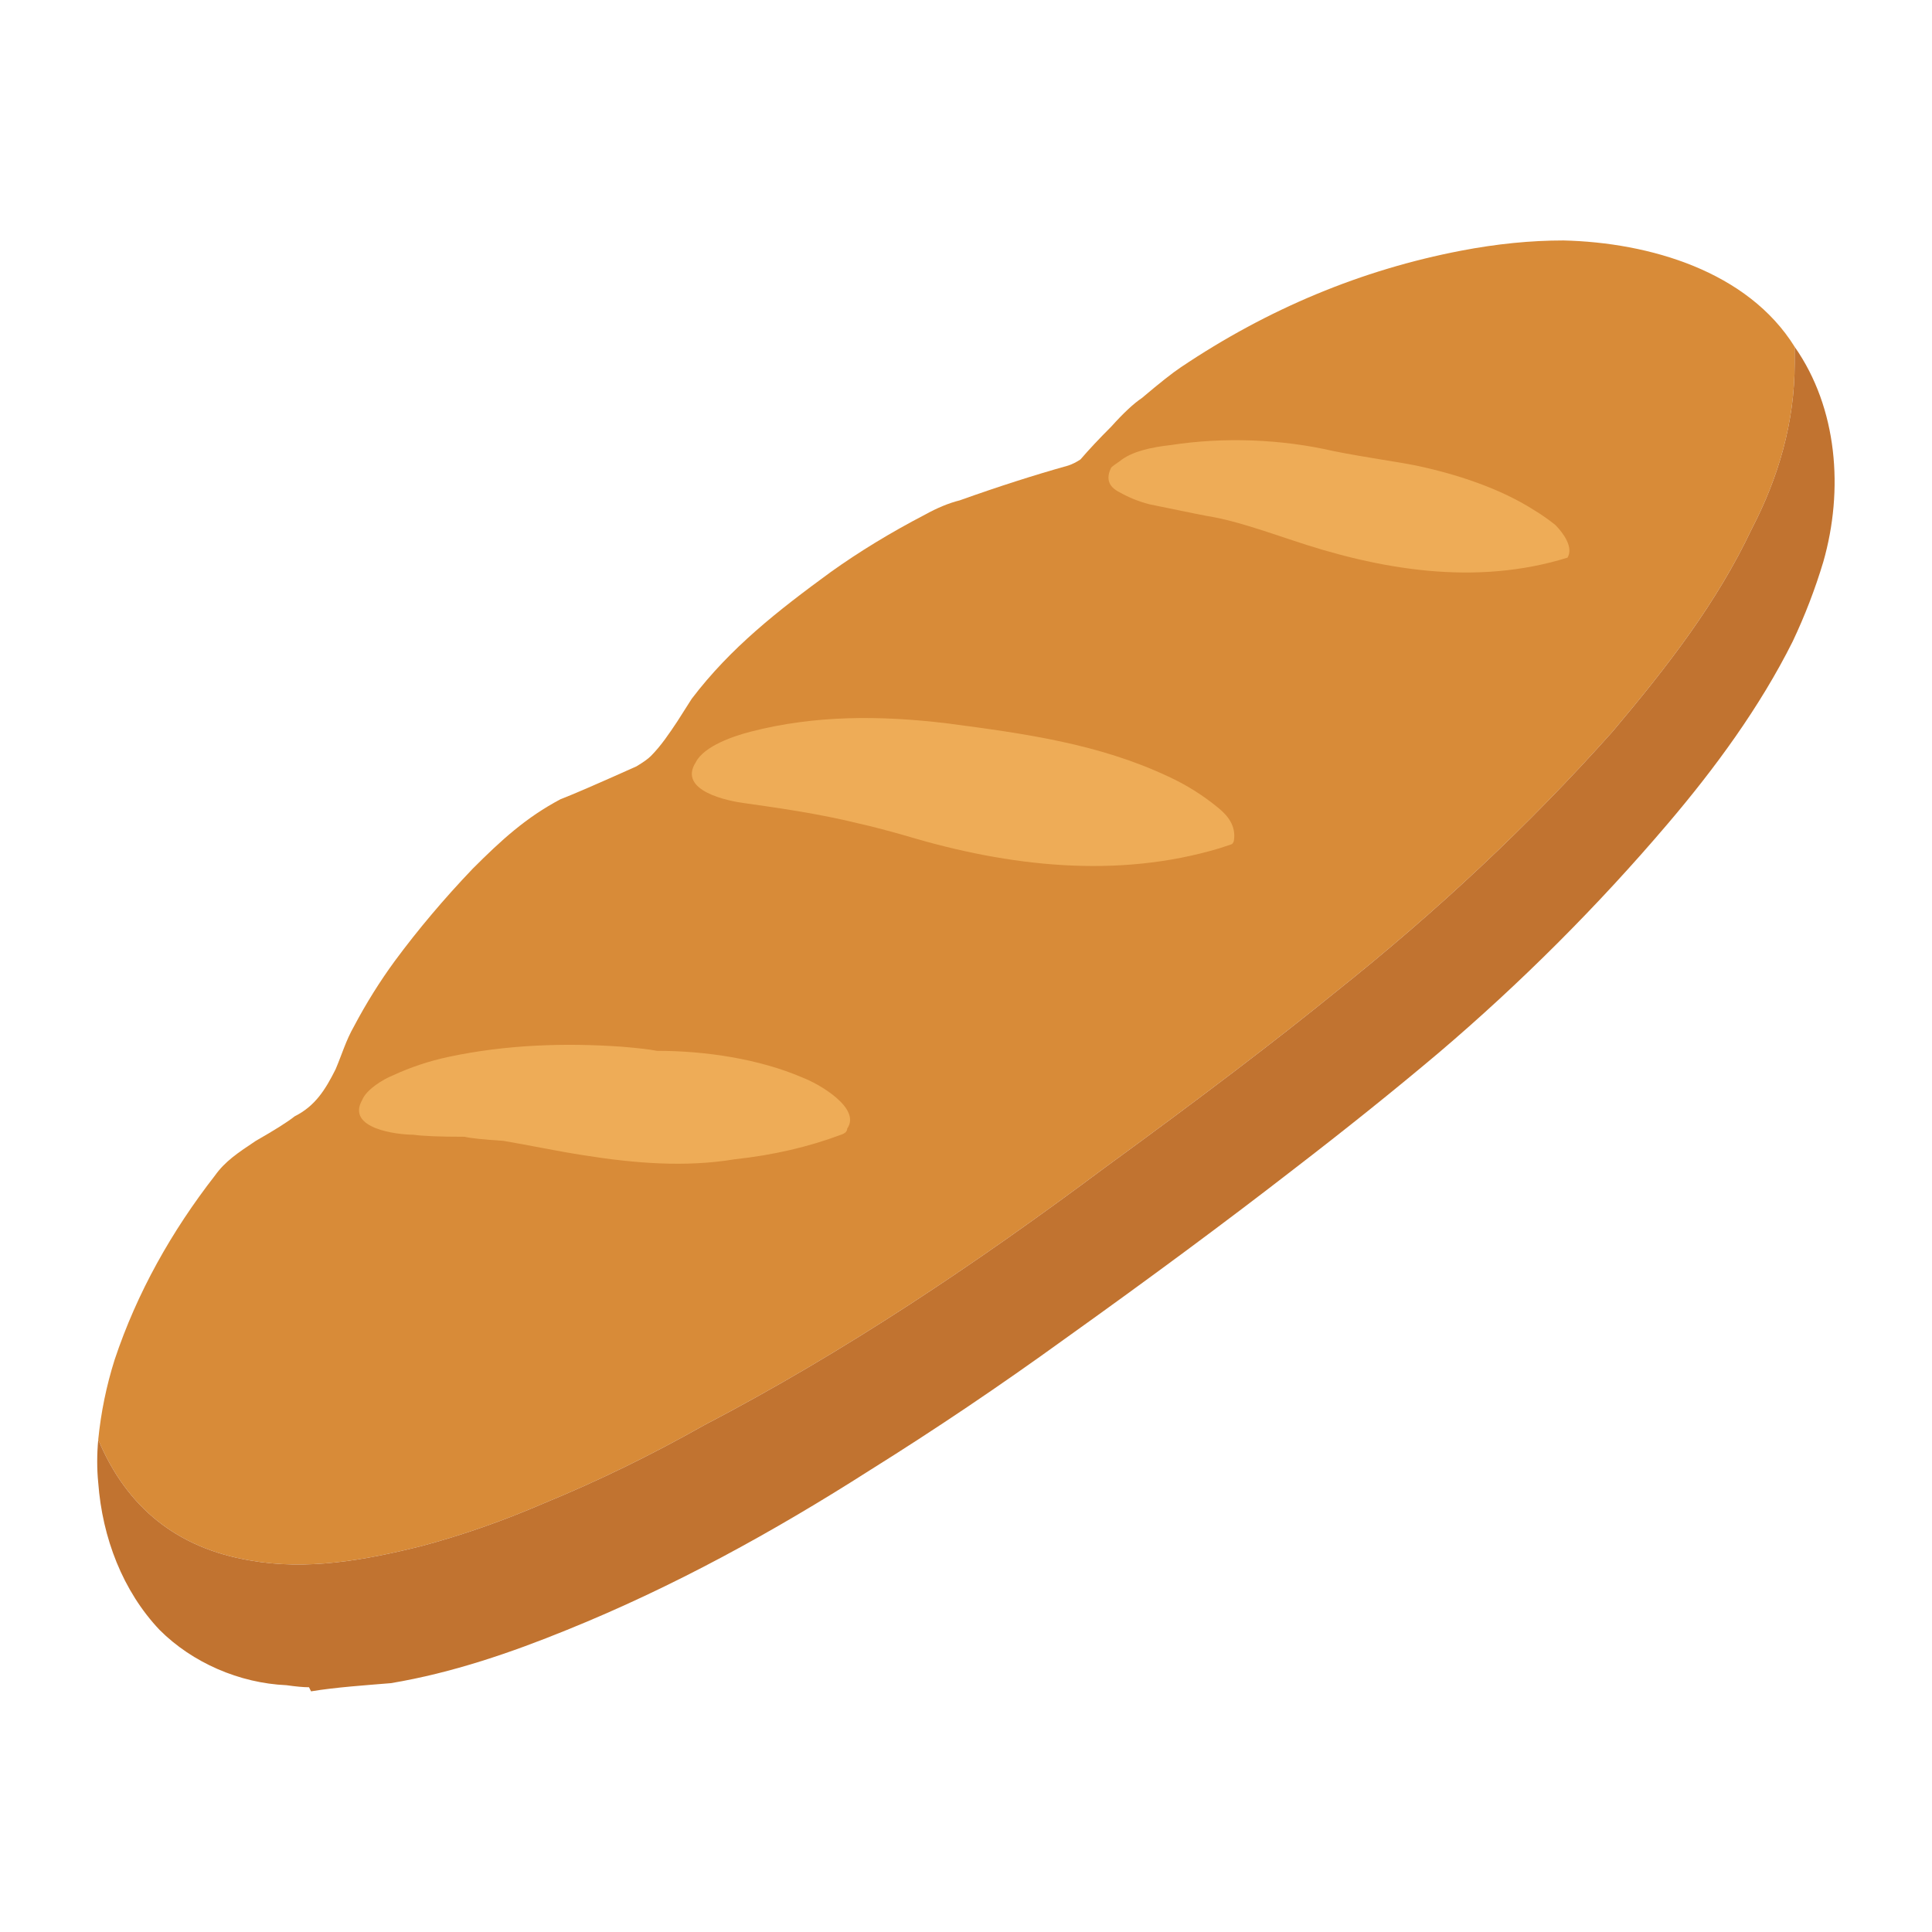
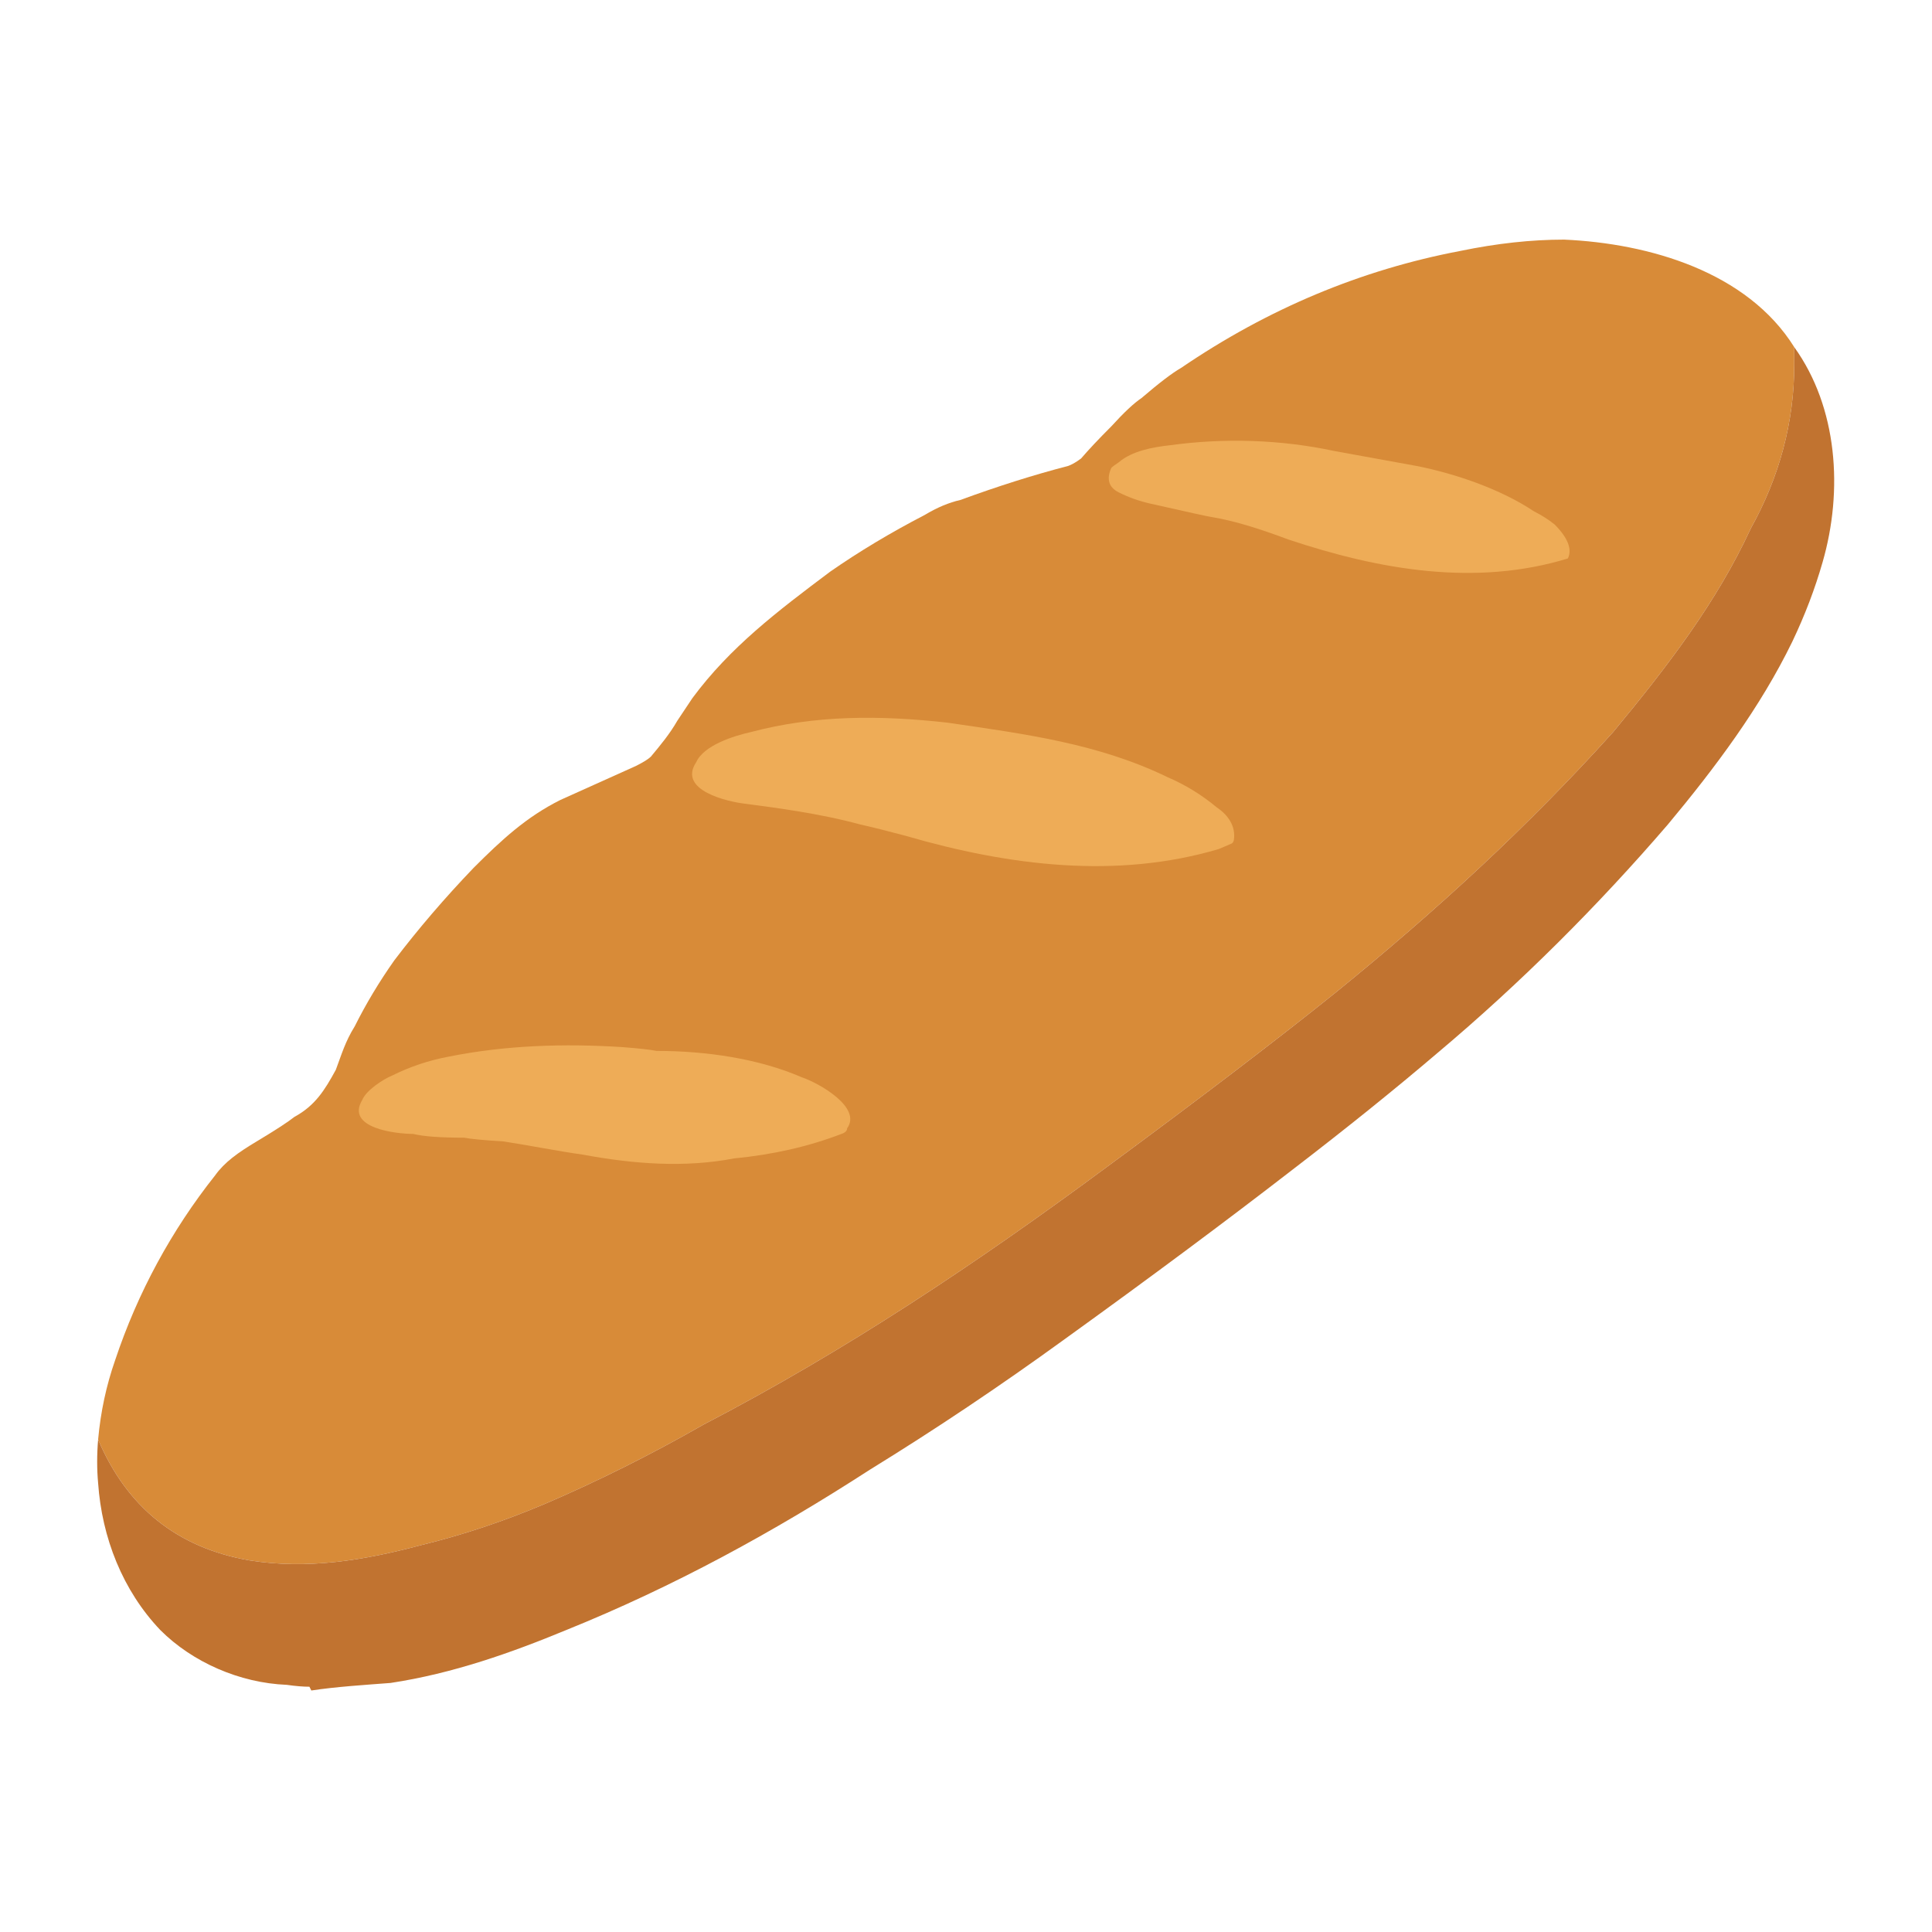
- <svg xmlns="http://www.w3.org/2000/svg" viewBox="40 40.5 944.1 944.1">
-   <path fill="#d88b38" d="M917 210v8c0 29-8 56-21 81-17 36-41 67-68 99-41 46-86 88-135 127q-43 35-113 86c-63 47-127 90-196 126q-39 22-78 38-30 13-60 21c-28 7-56 12-84 7q-53-9-74-59 2-20 8-39c11-33 28-63 49-90 5-7 11-11 20-17q14-8 19-12c10-5 15-13 20-23 3-7 5-14 9-21q9-17 20-32 17-23 38-45c14-14 26-25 43-34q8-3 37-16 5-3 7-5c5-5 9-11 13-17l7-11c19-25 42-43 68-62q21-15 46-28 9-5 17-7 28-10 53-17 3-1 6-3 6-7 15-16 9-10 15-14 13-11 19-15 64-43 137-57 26-5 50-5c42 1 90 15 113 52" />
-   <path fill="#c17330" d="M88 744q21 50 74 59c28 5 56 0 84-7q30-8 60-21 39-16 78-38c69-36 133-79 196-126q70-51 113-86c49-39 94-81 135-127 27-32 51-63 68-99 13-25 21-52 21-81v-8c21 30 24 70 14 105q-6 20-15 39c-16 32-38 62-61 89-34 40-72 78-112 112q-32 27-71 57-49 38-112 83-47 34-95 64c-47 30-96 57-148 78-27 11-56 21-86 26-12 1-27 2-39 4l-1-2q-4 0-11-1c-23-1-46-11-62-27-18-19-28-45-30-72q-1-10 0-21" />
-   <path fill="#eeac57" d="M800 297c4 4 9 11 6 16-45 14-92 6-136-9-15-5-27-9-38-11q-1 0-30-6-8-2-15-6-8-4-4-12 1-1 4-3c6-5 16-7 25-8 26-4 54-3 80 3 15 3 30 5 40 7 19 4 41 11 58 22q5 3 10 7" />
-   <path fill="#eeac57" d="M643 451a3 3-8 0 1-1 2l-6 2c-50 15-103 9-153-6q-14-4-23-6c-20-5-42-8-56-10-8-1-33-6-24-20 4-8 19-13 27-15 31-8 63-8 96-4 38 5 74 10 108 26q13 6 24 15c5 4 9 9 8 16" />
-   <path fill="#eeac57" d="M454 592q0 2-3 3-24 9-52 12c-24 4-49 2-74-2-13-2-27-5-39-7q-15-1-19-2-18 0-25-1c-8 0-33-3-25-17 2-5 10-10 15-12q13-6 27-9c28-6 57-7 85-5q12 1 17 2c24 0 50 4 71 13 8 3 29 15 22 25" />
+ <svg xmlns="http://www.w3.org/2000/svg" viewBox="0 0 1024 1024">
+   <path fill="#d88b38" d="M951 184v9c0 31-8 60-23 87-18 39-44 73-73 108-45 50-94 95-147 138q-46 37-122 93c-69 51-138 97-213 136q-42 24-84 42-33 14-66 22c-30 8-60 13-91 8q-57-10-80-64 2-22 9-42c12-36 30-69 53-98 5-7 12-12 22-18q15-9 20-13c11-6 16-14 22-25 3-8 5-15 10-23q9-18 21-35 19-25 42-49c15-15 28-27 46-36l40-18q6-3 8-5c5-6 10-12 14-19l8-12c20-27 45-46 73-67q23-16 50-30 10-6 19-8 30-11 57-18 3-1 7-4 6-7 16-17 10-11 16-15 14-12 21-16 69-47 148-62 29-6 55-6c45 2 97 17 122 57" />
+   <path fill="#c17330" d="M52 763q23 54 80 64c31 5 61 0 91-8q33-8 66-22 42-18 84-42c75-39 144-85 213-136q76-56 122-93c53-43 102-88 147-138 29-35 55-69 73-108 15-27 23-56 23-87v-9c23 32 26 76 15 114q-6 21-16 42c-17 35-41 67-66 97-37 43-78 84-122 121q-34 29-77 62-53 41-121 90-51 37-103 69c-51 33-104 62-161 85-29 12-60 23-93 28-13 1-29 2-42 4l-1-2q-5 0-12-1c-25-1-50-12-67-29-20-21-31-49-33-78q-1-11 0-23" />
+   <path fill="#eeac57" d="M824 278c5 5 10 12 7 18-49 15-100 6-148-10-16-6-29-10-41-12q-1 0-32-7-9-2-17-6t-4-13q1-1 4-3c7-6 18-8 27-9 29-4 59-3 87 3l44 8c20 4 44 12 62 24q6 3 11 7" />
+   <path fill="#eeac57" d="M654 445a3 3-8 0 1-1 2l-7 3c-54 16-111 9-166-7q-15-4-24-6c-22-6-46-9-61-11-9-1-36-7-26-22 4-9 20-14 29-16 34-9 68-9 104-5 41 6 80 11 117 29q14 6 26 16c6 4 10 10 9 17" />
+   <path fill="#eeac57" d="M449 598q0 2-3 3-26 10-57 13c-26 5-53 3-80-2-14-2-29-5-42-7q-16-1-21-2-19 0-27-2c-9 0-36-3-27-18 2-5 11-11 16-13q14-7 30-10c30-6 61-7 92-5q13 1 18 2c26 0 54 4 77 14 9 3 32 16 24 27" />
</svg>
